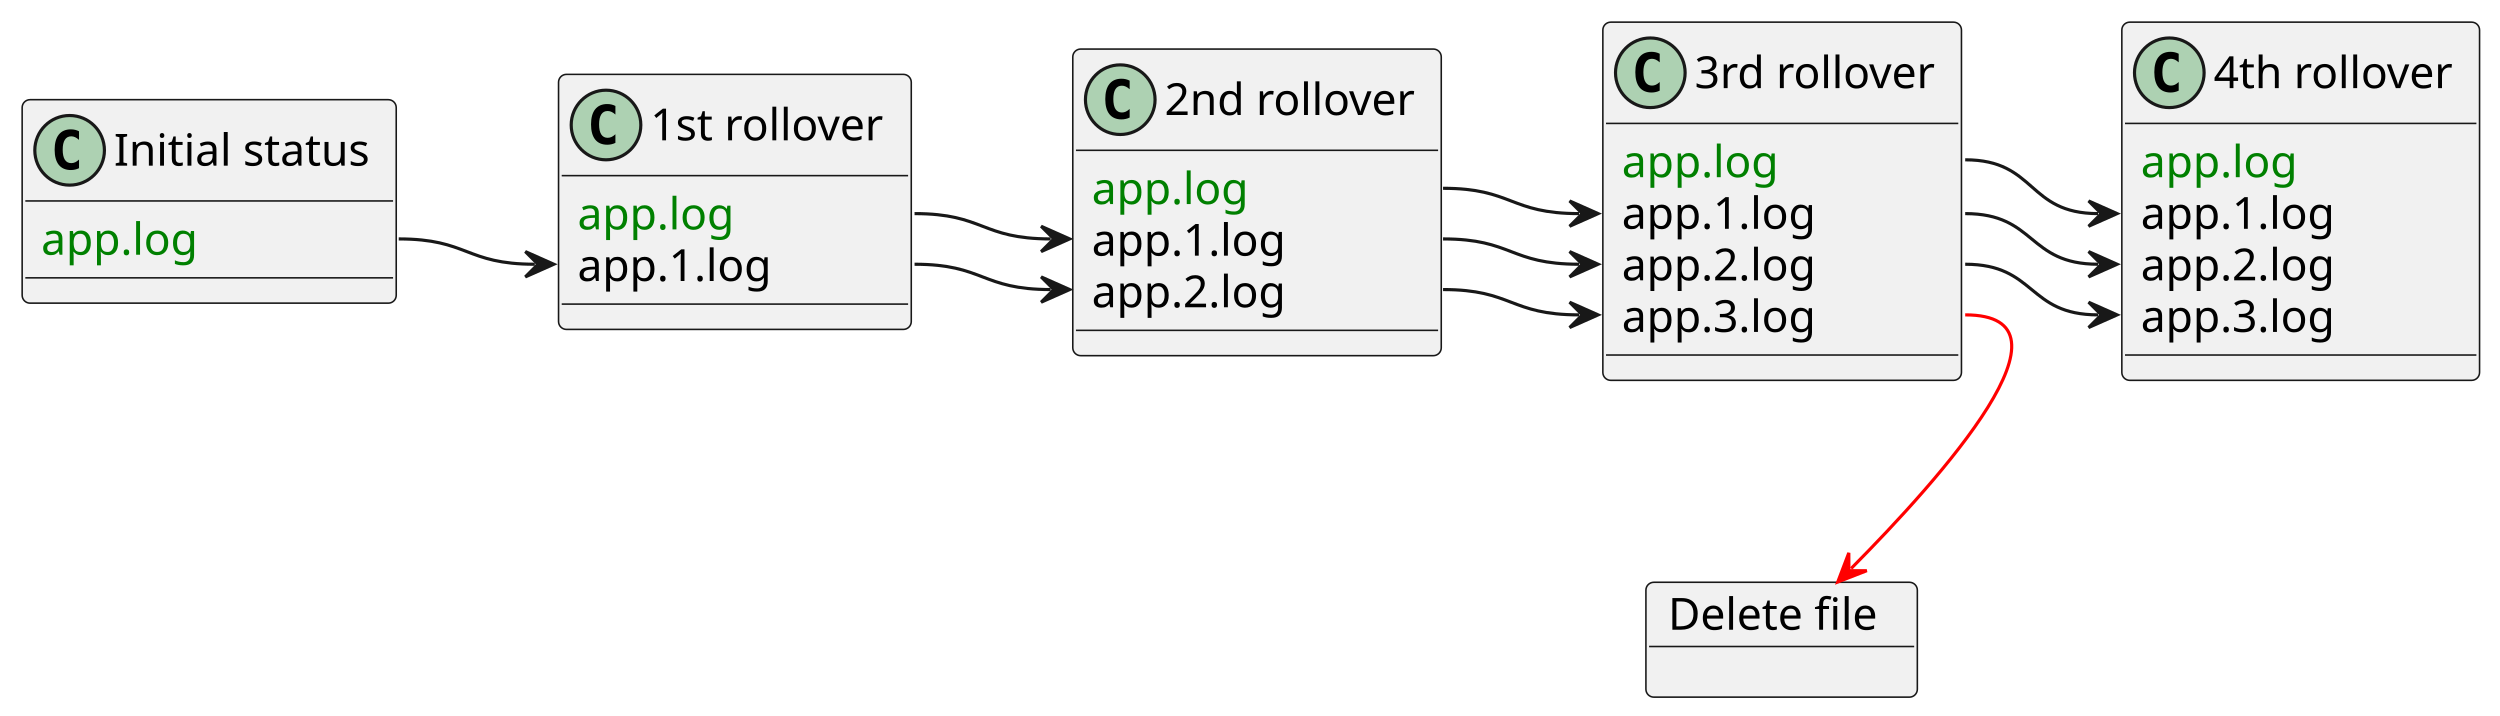
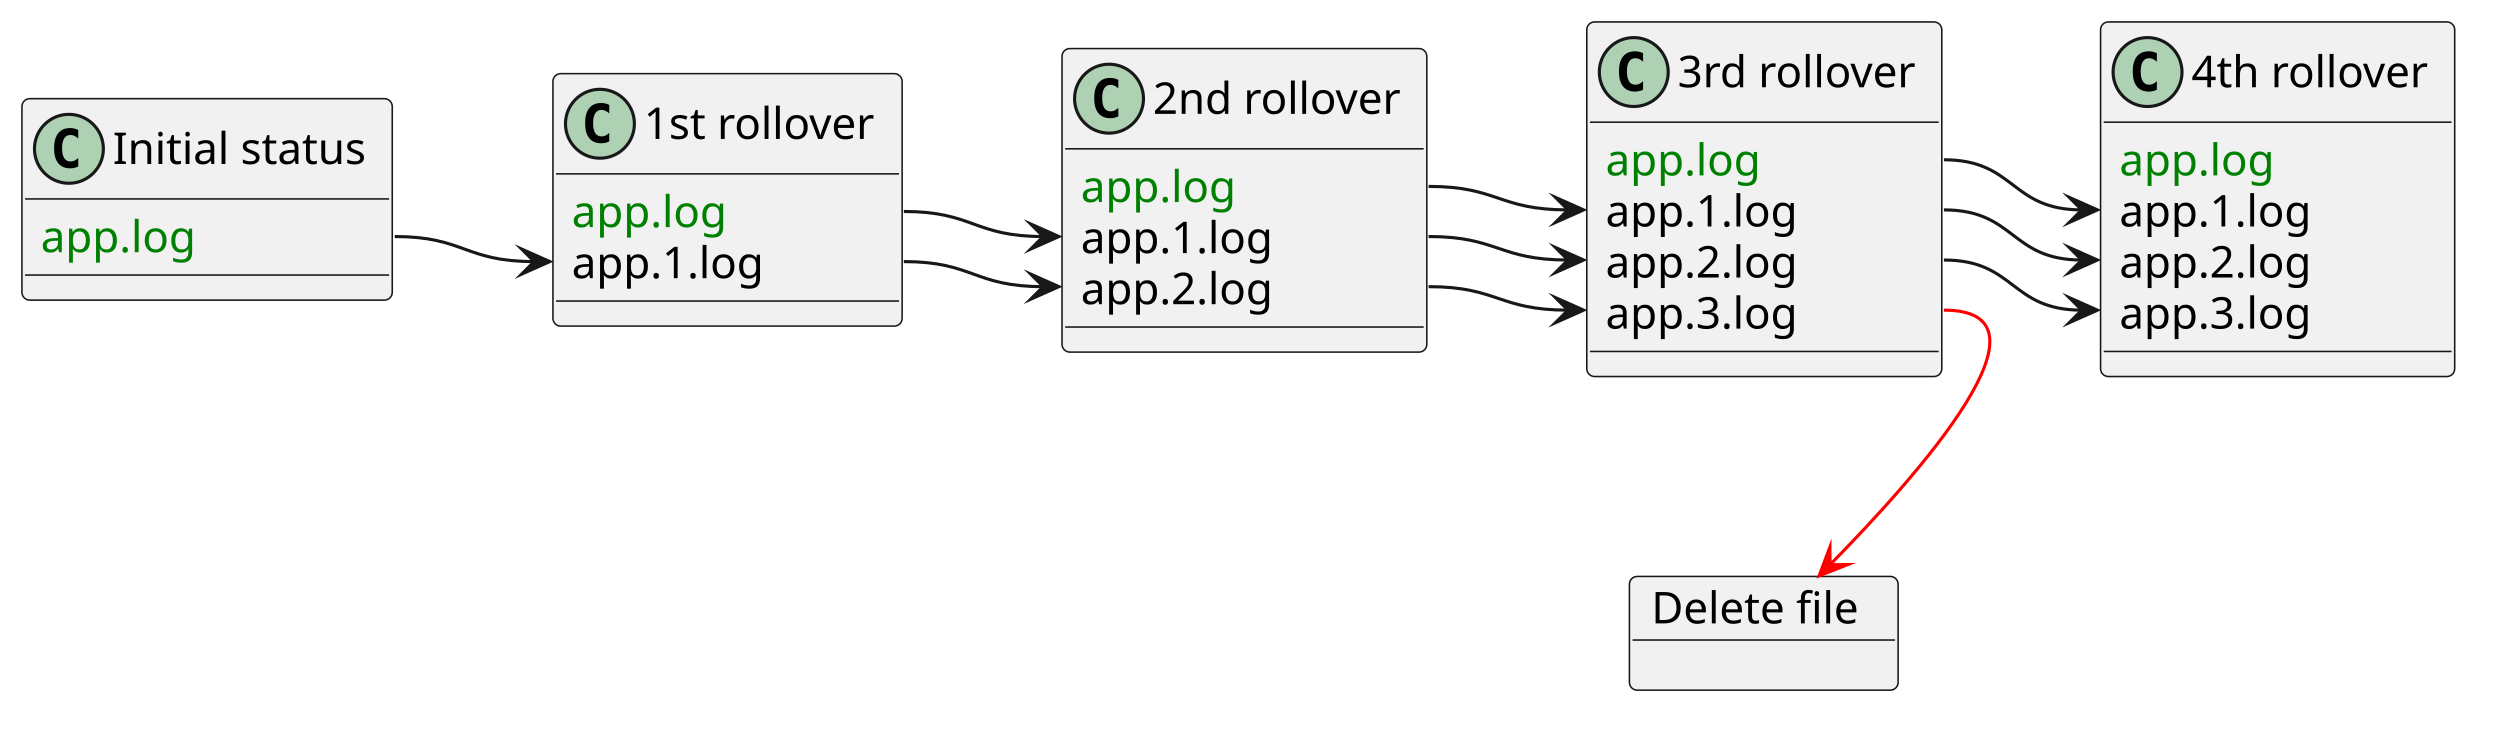
- <svg xmlns="http://www.w3.org/2000/svg" contentStyleType="text/css" data-diagram-type="CLASS" height="226px" preserveAspectRatio="none" style="width:790px;height:226px;background:#FFFFFF;" version="1.1" viewBox="0 0 790 226" width="790px" zoomAndPan="magnify">
+ <svg xmlns="http://www.w3.org/2000/svg" contentStyleType="text/css" data-diagram-type="CLASS" height="234px" preserveAspectRatio="none" style="width:798px;height:234px;background:#FFFFFF;" version="1.1" viewBox="0 0 798 234" width="798px" zoomAndPan="magnify">
  <defs />
  <g>
-     <g class="entity" data-qualified-name="initial" data-source-line="1" id="ent0002">
+     <g class="entity" data-qualified-name="initial" data-source-line="1" id="ent0001">
      <rect fill="#F1F1F1" height="64.297" rx="2.5" ry="2.5" style="stroke:#181818;stroke-width:0.5;" width="118.208" x="7" y="31.5" />
      <ellipse cx="22" cy="47.5" fill="#ADD1B2" rx="11" ry="11" style="stroke:#181818;stroke-width:1;" />
      <path d="M24.969,53.141 Q24.391,53.438 23.75,53.578 Q23.109,53.734 22.406,53.734 Q19.906,53.734 18.578,52.094 Q17.266,50.438 17.266,47.312 Q17.266,44.188 18.578,42.531 Q19.906,40.875 22.406,40.875 Q23.109,40.875 23.75,41.031 Q24.406,41.188 24.969,41.484 L24.969,44.203 Q24.344,43.625 23.75,43.359 Q23.156,43.078 22.531,43.078 Q21.188,43.078 20.5,44.156 Q19.812,45.219 19.812,47.312 Q19.812,49.406 20.5,50.484 Q21.188,51.547 22.531,51.547 Q23.156,51.547 23.75,51.281 Q24.344,51 24.969,50.422 L24.969,53.141 Z " fill="#000000" />
      <text fill="#000000" font-family="sans-serif" font-size="14" lengthAdjust="spacing" textLength="86.208" x="36" y="52.347">Initial status</text>
      <line style="stroke:#181818;stroke-width:0.5;" x1="8" x2="124.208" y1="63.5" y2="63.5" />
      <text fill="#008000" font-family="sans-serif" font-size="14" lengthAdjust="spacing" textLength="52.145" x="13" y="80.495">app.log</text>
      <line style="stroke:#181818;stroke-width:0.5;" x1="8" x2="124.208" y1="87.797" y2="87.797" />
    </g>
-     <g class="entity" data-qualified-name="first" data-source-line="4" id="ent0003">
+     <g class="entity" data-qualified-name="first" data-source-line="4" id="ent0002">
      <rect fill="#F1F1F1" height="80.594" rx="2.5" ry="2.5" style="stroke:#181818;stroke-width:0.5;" width="111.461" x="176.5" y="23.5" />
      <ellipse cx="191.5" cy="39.5" fill="#ADD1B2" rx="11" ry="11" style="stroke:#181818;stroke-width:1;" />
      <path d="M194.469,45.141 Q193.891,45.438 193.25,45.578 Q192.609,45.734 191.906,45.734 Q189.406,45.734 188.078,44.094 Q186.766,42.438 186.766,39.312 Q186.766,36.188 188.078,34.531 Q189.406,32.875 191.906,32.875 Q192.609,32.875 193.25,33.031 Q193.906,33.188 194.469,33.484 L194.469,36.203 Q193.844,35.625 193.25,35.359 Q192.656,35.078 192.031,35.078 Q190.688,35.078 190,36.156 Q189.312,37.219 189.312,39.312 Q189.312,41.406 190,42.484 Q190.688,43.547 192.031,43.547 Q192.656,43.547 193.25,43.281 Q193.844,43 194.469,42.422 L194.469,45.141 Z " fill="#000000" />
      <text fill="#000000" font-family="sans-serif" font-size="14" lengthAdjust="spacing" textLength="79.461" x="205.5" y="44.347">1st rollover</text>
      <line style="stroke:#181818;stroke-width:0.5;" x1="177.5" x2="286.961" y1="55.5" y2="55.5" />
      <text fill="#008000" font-family="sans-serif" font-size="14" lengthAdjust="spacing" textLength="52.145" x="182.5" y="72.495">app.log</text>
      <text fill="#000000" font-family="sans-serif" font-size="14" lengthAdjust="spacing" textLength="65.502" x="182.5" y="88.792">app.1.log</text>
      <line style="stroke:#181818;stroke-width:0.5;" x1="177.5" x2="286.961" y1="96.094" y2="96.094" />
    </g>
-     <g class="entity" data-qualified-name="second" data-source-line="8" id="ent0004">
+     <g class="entity" data-qualified-name="second" data-source-line="8" id="ent0003">
      <rect fill="#F1F1F1" height="96.891" rx="2.5" ry="2.5" style="stroke:#181818;stroke-width:0.5;" width="116.438" x="339" y="15.5" />
      <ellipse cx="354" cy="31.5" fill="#ADD1B2" rx="11" ry="11" style="stroke:#181818;stroke-width:1;" />
      <path d="M356.969,37.141 Q356.391,37.438 355.75,37.578 Q355.109,37.734 354.406,37.734 Q351.906,37.734 350.578,36.094 Q349.266,34.438 349.266,31.312 Q349.266,28.188 350.578,26.531 Q351.906,24.875 354.406,24.875 Q355.109,24.875 355.75,25.031 Q356.406,25.188 356.969,25.484 L356.969,28.203 Q356.344,27.625 355.75,27.359 Q355.156,27.078 354.531,27.078 Q353.188,27.078 352.5,28.156 Q351.812,29.219 351.812,31.312 Q351.812,33.406 352.5,34.484 Q353.188,35.547 354.531,35.547 Q355.156,35.547 355.75,35.281 Q356.344,35 356.969,34.422 L356.969,37.141 Z " fill="#000000" />
      <text fill="#000000" font-family="sans-serif" font-size="14" lengthAdjust="spacing" textLength="84.438" x="368" y="36.347">2nd rollover</text>
      <line style="stroke:#181818;stroke-width:0.5;" x1="340" x2="454.438" y1="47.5" y2="47.5" />
      <text fill="#008000" font-family="sans-serif" font-size="14" lengthAdjust="spacing" textLength="52.145" x="345" y="64.495">app.log</text>
      <text fill="#000000" font-family="sans-serif" font-size="14" lengthAdjust="spacing" textLength="65.502" x="345" y="80.792">app.1.log</text>
      <text fill="#000000" font-family="sans-serif" font-size="14" lengthAdjust="spacing" textLength="65.502" x="345" y="97.089">app.2.log</text>
      <line style="stroke:#181818;stroke-width:0.5;" x1="340" x2="454.438" y1="104.391" y2="104.391" />
    </g>
-     <g class="entity" data-qualified-name="third" data-source-line="13" id="ent0005">
+     <g class="entity" data-qualified-name="third" data-source-line="13" id="ent0004">
      <rect fill="#F1F1F1" height="113.188" rx="2.5" ry="2.5" style="stroke:#181818;stroke-width:0.5;" width="113.32" x="506.5" y="7" />
      <ellipse cx="521.5" cy="23" fill="#ADD1B2" rx="11" ry="11" style="stroke:#181818;stroke-width:1;" />
      <path d="M524.469,28.641 Q523.891,28.938 523.25,29.078 Q522.609,29.234 521.906,29.234 Q519.406,29.234 518.078,27.594 Q516.766,25.938 516.766,22.812 Q516.766,19.688 518.078,18.031 Q519.406,16.375 521.906,16.375 Q522.609,16.375 523.25,16.531 Q523.906,16.688 524.469,16.984 L524.469,19.703 Q523.844,19.125 523.25,18.859 Q522.656,18.578 522.031,18.578 Q520.688,18.578 520,19.656 Q519.312,20.719 519.312,22.812 Q519.312,24.906 520,25.984 Q520.688,27.047 522.031,27.047 Q522.656,27.047 523.25,26.781 Q523.844,26.5 524.469,25.922 L524.469,28.641 Z " fill="#000000" />
      <text fill="#000000" font-family="sans-serif" font-size="14" lengthAdjust="spacing" textLength="81.32" x="535.5" y="27.847">3rd rollover</text>
      <line style="stroke:#181818;stroke-width:0.5;" x1="507.5" x2="618.82" y1="39" y2="39" />
      <text fill="#008000" font-family="sans-serif" font-size="14" lengthAdjust="spacing" textLength="52.145" x="512.5" y="55.995">app.log</text>
      <text fill="#000000" font-family="sans-serif" font-size="14" lengthAdjust="spacing" textLength="65.502" x="512.5" y="72.292">app.1.log</text>
      <text fill="#000000" font-family="sans-serif" font-size="14" lengthAdjust="spacing" textLength="65.502" x="512.5" y="88.589">app.2.log</text>
      <text fill="#000000" font-family="sans-serif" font-size="14" lengthAdjust="spacing" textLength="65.502" x="512.5" y="104.886">app.3.log</text>
      <line style="stroke:#181818;stroke-width:0.5;" x1="507.5" x2="618.82" y1="112.188" y2="112.188" />
    </g>
-     <g class="entity" data-qualified-name="fourth" data-source-line="19" id="ent0006">
+     <g class="entity" data-qualified-name="fourth" data-source-line="19" id="ent0005">
      <rect fill="#F1F1F1" height="113.188" rx="2.5" ry="2.5" style="stroke:#181818;stroke-width:0.5;" width="113.04" x="670.5" y="7" />
      <ellipse cx="685.5" cy="23" fill="#ADD1B2" rx="11" ry="11" style="stroke:#181818;stroke-width:1;" />
      <path d="M688.469,28.641 Q687.891,28.938 687.25,29.078 Q686.609,29.234 685.906,29.234 Q683.406,29.234 682.078,27.594 Q680.766,25.938 680.766,22.812 Q680.766,19.688 682.078,18.031 Q683.406,16.375 685.906,16.375 Q686.609,16.375 687.25,16.531 Q687.906,16.688 688.469,16.984 L688.469,19.703 Q687.844,19.125 687.25,18.859 Q686.656,18.578 686.031,18.578 Q684.688,18.578 684,19.656 Q683.312,20.719 683.312,22.812 Q683.312,24.906 684,25.984 Q684.688,27.047 686.031,27.047 Q686.656,27.047 687.25,26.781 Q687.844,26.5 688.469,25.922 L688.469,28.641 Z " fill="#000000" />
      <text fill="#000000" font-family="sans-serif" font-size="14" lengthAdjust="spacing" textLength="81.04" x="699.5" y="27.847">4th rollover</text>
      <line style="stroke:#181818;stroke-width:0.5;" x1="671.5" x2="782.54" y1="39" y2="39" />
      <text fill="#008000" font-family="sans-serif" font-size="14" lengthAdjust="spacing" textLength="52.145" x="676.5" y="55.995">app.log</text>
      <text fill="#000000" font-family="sans-serif" font-size="14" lengthAdjust="spacing" textLength="65.502" x="676.5" y="72.292">app.1.log</text>
      <text fill="#000000" font-family="sans-serif" font-size="14" lengthAdjust="spacing" textLength="65.502" x="676.5" y="88.589">app.2.log</text>
      <text fill="#000000" font-family="sans-serif" font-size="14" lengthAdjust="spacing" textLength="65.502" x="676.5" y="104.886">app.3.log</text>
      <line style="stroke:#181818;stroke-width:0.5;" x1="671.5" x2="782.54" y1="112.188" y2="112.188" />
    </g>
-     <g class="entity" data-qualified-name="delete" data-source-line="26" id="ent0007">
+     <g class="entity" data-qualified-name="delete" data-source-line="26" id="ent0006">
      <rect fill="#F1F1F1" height="36.297" rx="2.5" ry="2.5" style="stroke:#181818;stroke-width:0.5;" width="85.77" x="520.11" y="184" />
      <text fill="#000000" font-family="sans-serif" font-size="14" lengthAdjust="spacing" textLength="71.77" x="527.11" y="198.995">Delete file</text>
      <line style="stroke:#181818;stroke-width:0.5;" x1="521.11" x2="604.88" y1="204.297" y2="204.297" />
    </g>
-     <g class="link" data-entity-1="ent0002" data-entity-2="ent0003" data-link-type="dependency" data-source-line="28" id="lnk8">
-       <path codeLine="28" d="M126,75.5 C148.07,75.5 146.93,83.5 169,83.5" fill="none" id="initial-to-first" style="stroke:#181818;stroke-width:1;" />
-       <polygon fill="#181818" points="175,83.5,166,79.5,170,83.5,166,87.5,175,83.5" style="stroke:#181818;stroke-width:1;" />
+     <g class="link" data-entity-1="ent0001" data-entity-2="ent0002" data-link-type="dependency" data-source-line="28" id="lnk7">
+       <path codeLine="28" d="M126,75.5 C148.29,75.5 148.21,83.5 170.5,83.5" fill="none" id="initial-to-first" style="stroke:#181818;stroke-width:1;" />
+       <polygon fill="#181818" points="175.5,83.5,166.5,79.5,170.5,83.5,166.5,87.5,175.5,83.5" style="stroke:#181818;stroke-width:1;stroke-linejoin:miter;stroke-miterlimit:10;" />
    </g>
-     <g class="link" data-entity-1="ent0003" data-entity-2="ent0004" data-link-type="dependency" data-source-line="30" id="lnk9">
-       <path codeLine="30" d="M289,67.5 C311.07,67.5 309.93,75.5 332,75.5" fill="none" id="first-to-second" style="stroke:#181818;stroke-width:1;" />
-       <polygon fill="#181818" points="338,75.5,329,71.5,333,75.5,329,79.5,338,75.5" style="stroke:#181818;stroke-width:1;" />
+     <g class="link" data-entity-1="ent0002" data-entity-2="ent0003" data-link-type="dependency" data-source-line="30" id="lnk8">
+       <path codeLine="30" d="M288.5,67.5 C310.79,67.5 310.71,75.5 333,75.5" fill="none" id="first-to-second" style="stroke:#181818;stroke-width:1;" />
+       <polygon fill="#181818" points="338,75.5,329,71.5,333,75.5,329,79.5,338,75.5" style="stroke:#181818;stroke-width:1;stroke-linejoin:miter;stroke-miterlimit:10;" />
    </g>
-     <g class="link" data-entity-1="ent0003" data-entity-2="ent0004" data-link-type="dependency" data-source-line="31" id="lnk10">
-       <path codeLine="31" d="M289,83.5 C311.07,83.5 309.93,91.5 332,91.5" fill="none" id="first-to-second-1" style="stroke:#181818;stroke-width:1;" />
-       <polygon fill="#181818" points="338,91.5,329,87.5,333,91.5,329,95.5,338,91.5" style="stroke:#181818;stroke-width:1;" />
+     <g class="link" data-entity-1="ent0002" data-entity-2="ent0003" data-link-type="dependency" data-source-line="31" id="lnk9">
+       <path codeLine="31" d="M288.5,83.5 C310.79,83.5 310.71,91.5 333,91.5" fill="none" id="first-to-second-1" style="stroke:#181818;stroke-width:1;" />
+       <polygon fill="#181818" points="338,91.5,329,87.5,333,91.5,329,95.5,338,91.5" style="stroke:#181818;stroke-width:1;stroke-linejoin:miter;stroke-miterlimit:10;" />
    </g>
-     <g class="link" data-entity-1="ent0004" data-entity-2="ent0005" data-link-type="dependency" data-source-line="33" id="lnk11">
-       <path codeLine="33" d="M456,59.5 C478.07,59.5 476.93,67.5 499,67.5" fill="none" id="second-to-third" style="stroke:#181818;stroke-width:1;" />
-       <polygon fill="#181818" points="505,67.5,496,63.5,500,67.5,496,71.5,505,67.5" style="stroke:#181818;stroke-width:1;" />
+     <g class="link" data-entity-1="ent0003" data-entity-2="ent0004" data-link-type="dependency" data-source-line="33" id="lnk10">
+       <path codeLine="33" d="M456,59.5 C478.25,59.5 478.25,67 500.5,67" fill="none" id="second-to-third" style="stroke:#181818;stroke-width:1;" />
+       <polygon fill="#181818" points="505.5,67,496.5,63,500.5,67,496.5,71,505.5,67" style="stroke:#181818;stroke-width:1;stroke-linejoin:miter;stroke-miterlimit:10;" />
    </g>
-     <g class="link" data-entity-1="ent0004" data-entity-2="ent0005" data-link-type="dependency" data-source-line="34" id="lnk12">
-       <path codeLine="34" d="M456,75.5 C478.07,75.5 476.93,83.5 499,83.5" fill="none" id="second-to-third-1" style="stroke:#181818;stroke-width:1;" />
-       <polygon fill="#181818" points="505,83.5,496,79.5,500,83.5,496,87.5,505,83.5" style="stroke:#181818;stroke-width:1;" />
+     <g class="link" data-entity-1="ent0003" data-entity-2="ent0004" data-link-type="dependency" data-source-line="34" id="lnk11">
+       <path codeLine="34" d="M456,75.5 C478.25,75.5 478.25,83 500.5,83" fill="none" id="second-to-third-1" style="stroke:#181818;stroke-width:1;" />
+       <polygon fill="#181818" points="505.5,83,496.5,79,500.5,83,496.5,87,505.5,83" style="stroke:#181818;stroke-width:1;stroke-linejoin:miter;stroke-miterlimit:10;" />
    </g>
-     <g class="link" data-entity-1="ent0004" data-entity-2="ent0005" data-link-type="dependency" data-source-line="35" id="lnk13">
-       <path codeLine="35" d="M456,91.5 C478.07,91.5 476.93,99.5 499,99.5" fill="none" id="second-to-third-2" style="stroke:#181818;stroke-width:1;" />
-       <polygon fill="#181818" points="505,99.5,496,95.5,500,99.5,496,103.5,505,99.5" style="stroke:#181818;stroke-width:1;" />
+     <g class="link" data-entity-1="ent0003" data-entity-2="ent0004" data-link-type="dependency" data-source-line="35" id="lnk12">
+       <path codeLine="35" d="M456,91.5 C478.25,91.5 478.25,99 500.5,99" fill="none" id="second-to-third-2" style="stroke:#181818;stroke-width:1;" />
+       <polygon fill="#181818" points="505.5,99,496.5,95,500.5,99,496.5,103,505.5,99" style="stroke:#181818;stroke-width:1;stroke-linejoin:miter;stroke-miterlimit:10;" />
    </g>
-     <g class="link" data-entity-1="ent0005" data-entity-2="ent0006" data-link-type="dependency" data-source-line="37" id="lnk14">
-       <path codeLine="37" d="M621,50.5 C643.63,50.5 640.37,67.5 663,67.5" fill="none" id="third-to-fourth" style="stroke:#181818;stroke-width:1;" />
-       <polygon fill="#181818" points="669,67.5,660,63.5,664,67.5,660,71.5,669,67.5" style="stroke:#181818;stroke-width:1;" />
+     <g class="link" data-entity-1="ent0004" data-entity-2="ent0005" data-link-type="dependency" data-source-line="37" id="lnk13">
+       <path codeLine="37" d="M620.5,51 C643.41,51 641.59,67 664.5,67" fill="none" id="third-to-fourth" style="stroke:#181818;stroke-width:1;" />
+       <polygon fill="#181818" points="669.5,67,660.5,63,664.5,67,660.5,71,669.5,67" style="stroke:#181818;stroke-width:1;stroke-linejoin:miter;stroke-miterlimit:10;" />
    </g>
-     <g class="link" data-entity-1="ent0005" data-entity-2="ent0006" data-link-type="dependency" data-source-line="38" id="lnk15">
-       <path codeLine="38" d="M621,67.5 C643.49,67.5 640.51,83.5 663,83.5" fill="none" id="third-to-fourth-1" style="stroke:#181818;stroke-width:1;" />
-       <polygon fill="#181818" points="669,83.5,660,79.5,664,83.5,660,87.5,669,83.5" style="stroke:#181818;stroke-width:1;" />
+     <g class="link" data-entity-1="ent0004" data-entity-2="ent0005" data-link-type="dependency" data-source-line="38" id="lnk14">
+       <path codeLine="38" d="M620.5,67 C643.41,67 641.59,83 664.5,83" fill="none" id="third-to-fourth-1" style="stroke:#181818;stroke-width:1;" />
+       <polygon fill="#181818" points="669.5,83,660.5,79,664.5,83,660.5,87,669.5,83" style="stroke:#181818;stroke-width:1;stroke-linejoin:miter;stroke-miterlimit:10;" />
    </g>
-     <g class="link" data-entity-1="ent0005" data-entity-2="ent0006" data-link-type="dependency" data-source-line="39" id="lnk16">
-       <path codeLine="39" d="M621,83.5 C643.49,83.5 640.51,99.5 663,99.5" fill="none" id="third-to-fourth-2" style="stroke:#181818;stroke-width:1;" />
-       <polygon fill="#181818" points="669,99.5,660,95.5,664,99.5,660,103.5,669,99.5" style="stroke:#181818;stroke-width:1;" />
+     <g class="link" data-entity-1="ent0004" data-entity-2="ent0005" data-link-type="dependency" data-source-line="39" id="lnk15">
+       <path codeLine="39" d="M620.5,83 C643.41,83 641.59,99 664.5,99" fill="none" id="third-to-fourth-2" style="stroke:#181818;stroke-width:1;" />
+       <polygon fill="#181818" points="669.5,99,660.5,95,664.5,99,660.5,103,669.5,99" style="stroke:#181818;stroke-width:1;stroke-linejoin:miter;stroke-miterlimit:10;" />
    </g>
-     <g class="link" data-entity-1="ent0005" data-entity-2="ent0007" data-link-type="dependency" data-source-line="40" id="lnk17">
-       <path codeLine="40" d="M621,99.5 C659.4,99.5 613.715,150.65 584.955,179.65" fill="none" id="third-to-delete" style="stroke:#FF0000;stroke-width:1;" />
-       <polygon fill="#FF0000" points="580.73,183.91,589.908,180.336,584.251,180.36,584.227,174.703,580.73,183.91" style="stroke:#FF0000;stroke-width:1;" />
+     <g class="link" data-entity-1="ent0004" data-entity-2="ent0006" data-link-type="dependency" data-source-line="40" id="lnk16">
+       <path codeLine="40" d="M620.5,99 C658.96,99 612.794,151.113 584.164,180.253" fill="none" id="third-to-delete" style="stroke:#FF0000;stroke-width:1;" />
+       <polygon fill="#FF0000" points="580.66,183.82,589.821,180.203,584.164,180.253,584.114,174.597,580.66,183.82" style="stroke:#FF0000;stroke-width:1;stroke-linejoin:miter;stroke-miterlimit:10;" />
    </g>
  </g>
</svg>
